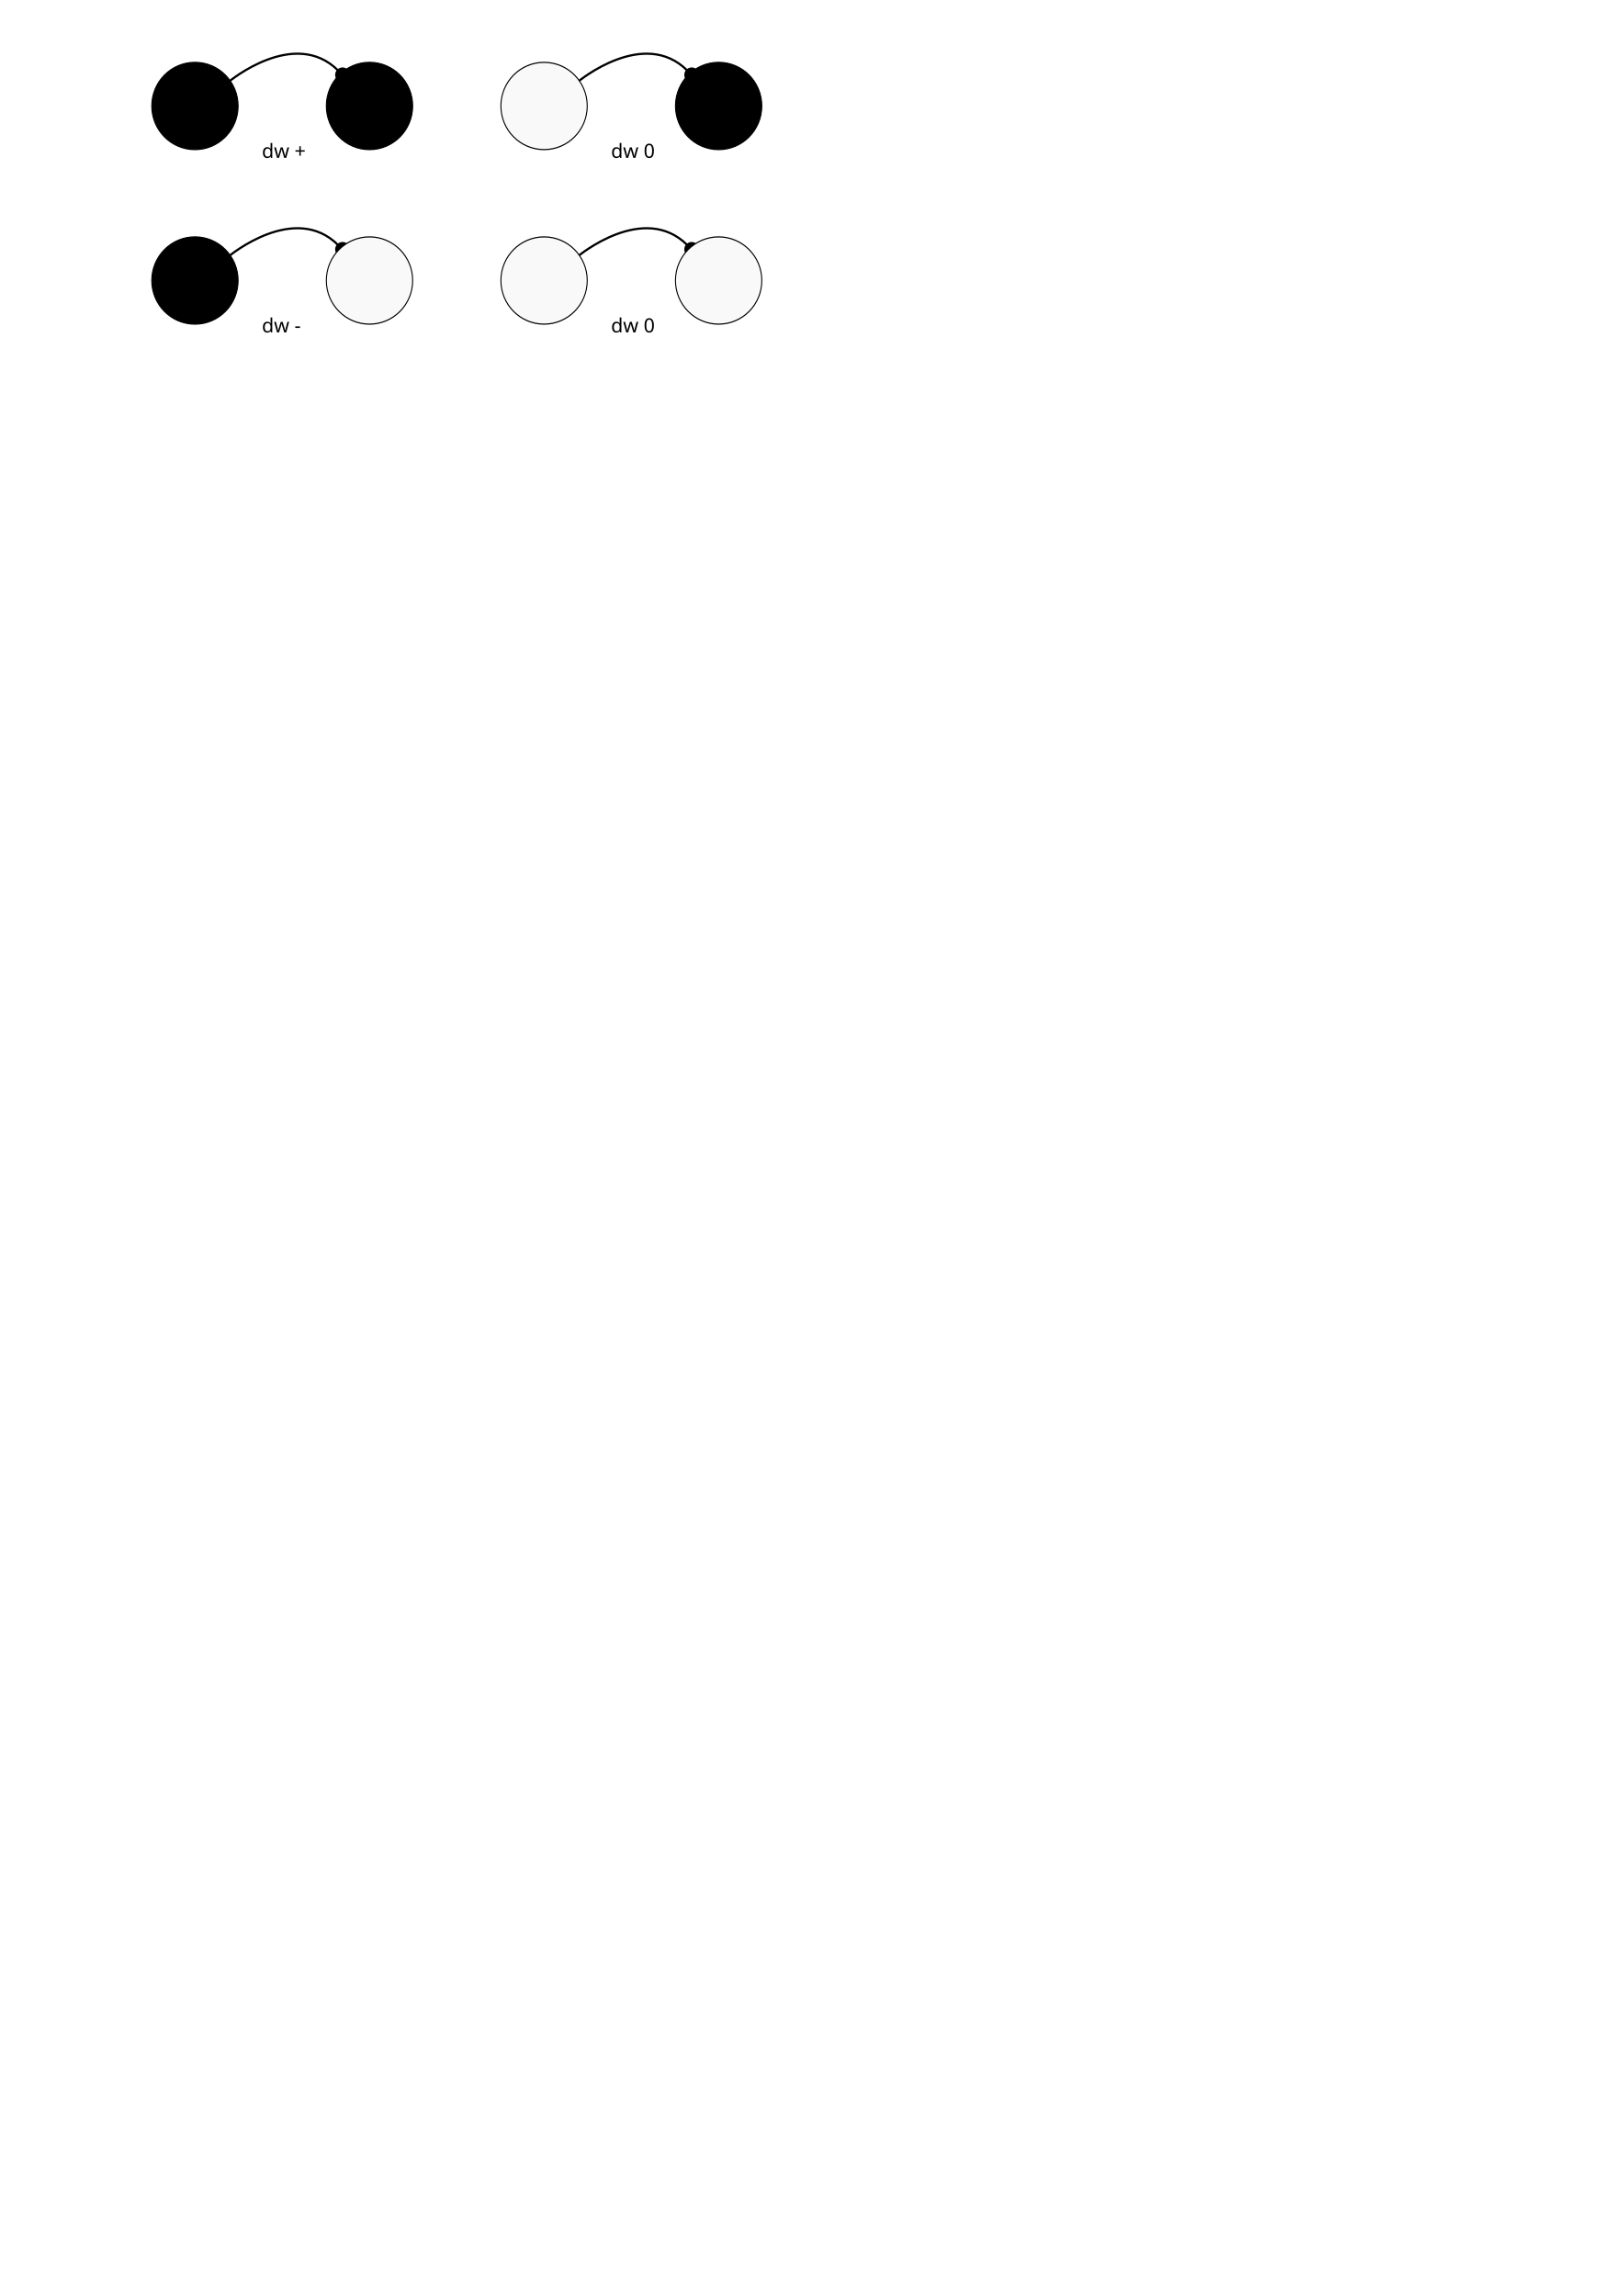
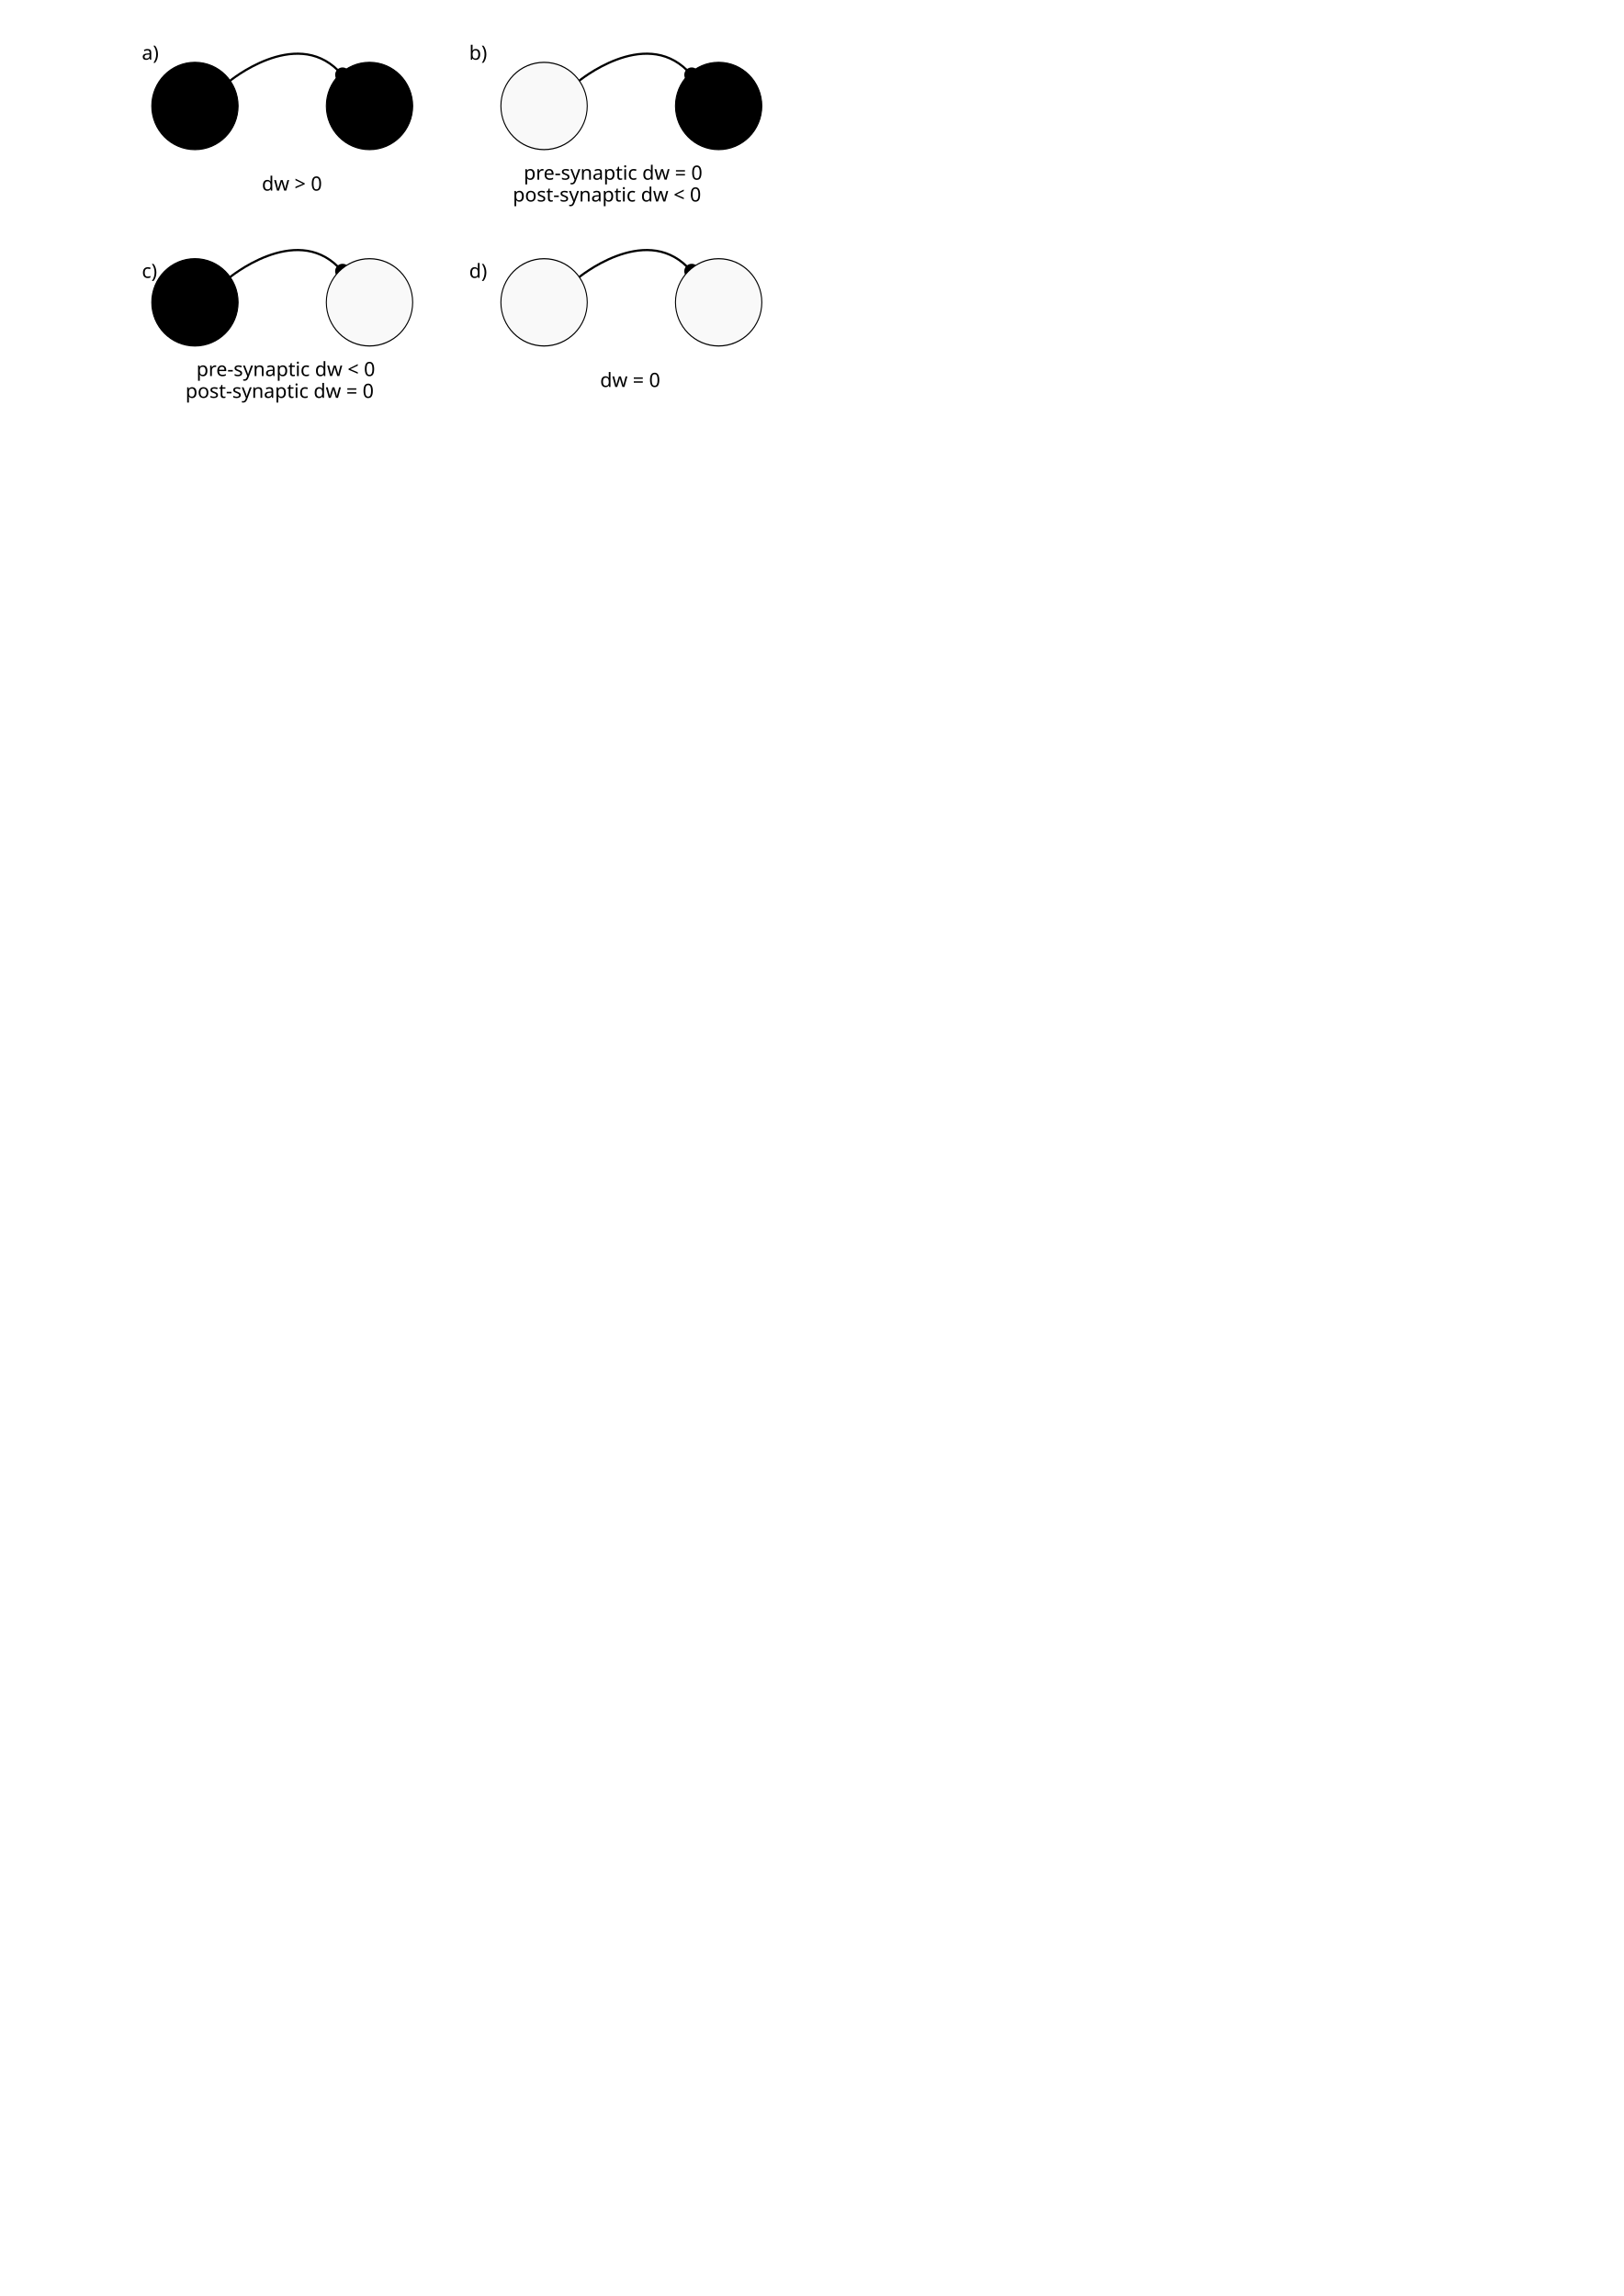
<svg xmlns="http://www.w3.org/2000/svg" width="744.094" height="1052.362" id="svg2" version="1.1">
  <defs id="defs4">
    <marker orient="auto" refY="0.0" refX="0.0" id="SemiCircleIn" style="overflow:visible">
      <path id="path4134" d="M -0.375,-0.046 C -0.375,2.714 1.865,4.954 4.625,4.954 L 4.625,-5.046 C 1.865,-5.046 -0.375,-2.806 -0.375,-0.046 z " style="fill-rule:evenodd;stroke:#000000;stroke-width:1.0pt" transform="scale(0.6)" />
    </marker>
  </defs>
  <g id="layer1">
    <path style="fill:none;stroke:#000000;stroke-width:1;stroke-linecap:butt;stroke-linejoin:miter;stroke-miterlimit:4;stroke-opacity:1;stroke-dasharray:none;marker-start:none;marker-end:url(#SemiCircleIn)" d="m 105,37.362 c 0,0 30,-25 50,-5" id="path3770" />
    <path style="fill:#000000;stroke:#000000;stroke-width:0.533;stroke-linecap:butt;stroke-linejoin:miter;stroke-miterlimit:4;stroke-dasharray:none;stroke-dashoffset:0" id="path2987" d="m 110,77.362 a 22.5,20 0 1 1 -45,0 22.5,20 0 1 1 45,0 z" transform="matrix(0.8793429,0,0,1,12.3884,-28.78935)" />
    <path transform="matrix(0.8793429,0,0,1,92.3884,-28.78935)" d="m 110,77.362 a 22.5,20 0 1 1 -45,0 22.5,20 0 1 1 45,0 z" id="path3768" style="fill:#000000;stroke:#000000;stroke-width:0.533;stroke-linecap:butt;stroke-linejoin:miter;stroke-miterlimit:4;stroke-dasharray:none;stroke-dashoffset:0" />
    <flowRoot xml:space="preserve" id="flowRoot4396" style="font-size:9px;font-style:normal;font-weight:normal;line-height:125%;letter-spacing:0px;word-spacing:0px;fill:#000000;fill-opacity:1;stroke:none;font-family:Sans">
      <flowRegion id="flowRegion4398">
        <rect id="rect4400" width="27.148" height="12.374" x="77.782" y="8.37" />
      </flowRegion>
      <flowPara id="flowPara4402">pre</flowPara>
    </flowRoot>
    <flowRoot transform="translate(87.21875,0.01644017)" xml:space="preserve" id="flowRoot4396-3" style="font-size:9px;font-style:normal;font-weight:normal;line-height:125%;letter-spacing:0px;word-spacing:0px;fill:#000000;fill-opacity:1;stroke:none;font-family:Sans">
      <flowRegion id="flowRegion4398-6">
        <rect id="rect4400-7" width="27.148" height="12.374" x="77.782" y="8.37" />
      </flowRegion>
      <flowPara id="flowPara4402-5">post</flowPara>
    </flowRoot>
-     <text xml:space="preserve" style="font-size:9px;font-style:normal;font-weight:normal;line-height:125%;letter-spacing:0px;word-spacing:0px;fill:#000000;fill-opacity:1;stroke:none;font-family:Sans" x="120" y="72.362" id="text4431">
-       <tspan id="tspan4433" x="120" y="72.362">dw + </tspan>
+     <text xml:space="preserve" style="font-size:9px;font-style:normal;font-weight:normal;line-height:125%;letter-spacing:0px;word-spacing:0px;fill:#000000;fill-opacity:1;stroke:none;font-family:Sans" x="120" y="87.362" id="text4431">
+       <tspan id="tspan4433" x="120" y="87.362">dw &gt; 0 </tspan>
    </text>
    <path id="path4454" d="m 265,37.362 c 0,0 30,-25 50,-5" style="fill:none;stroke:#000000;stroke-width:1;stroke-linecap:butt;stroke-linejoin:miter;stroke-miterlimit:4;stroke-opacity:1;stroke-dasharray:none;marker-start:none;marker-end:url(#SemiCircleIn)" />
    <path transform="matrix(0.8793429,0,0,1,172.3884,-28.78935)" d="m 110,77.362 a 22.5,20 0 1 1 -45,0 22.5,20 0 1 1 45,0 z" id="path4456" style="fill:#f9f9f9;stroke:#000000;stroke-width:0.533;stroke-linecap:butt;stroke-linejoin:miter;stroke-miterlimit:4;stroke-dasharray:none;stroke-dashoffset:0" />
    <path style="fill:#000000;stroke:#000000;stroke-width:0.533;stroke-linecap:butt;stroke-linejoin:miter;stroke-miterlimit:4;stroke-dasharray:none;stroke-dashoffset:0" id="path4458" d="m 110,77.362 a 22.5,20 0 1 1 -45,0 22.5,20 0 1 1 45,0 z" transform="matrix(0.8793429,0,0,1,252.3884,-28.78935)" />
    <flowRoot style="font-size:9px;font-style:normal;font-weight:normal;line-height:125%;letter-spacing:0px;word-spacing:0px;fill:#000000;fill-opacity:1;stroke:none;font-family:Sans" id="flowRoot4460" xml:space="preserve" transform="translate(160,0)">
      <flowRegion id="flowRegion4462">
        <rect y="8.37" x="77.782" height="12.374" width="27.148" id="rect4464" />
      </flowRegion>
      <flowPara id="flowPara4466">pre</flowPara>
    </flowRoot>
    <flowRoot style="font-size:9px;font-style:normal;font-weight:normal;line-height:125%;letter-spacing:0px;word-spacing:0px;fill:#000000;fill-opacity:1;stroke:none;font-family:Sans" id="flowRoot4468" xml:space="preserve" transform="translate(247.2188,0.01644017)">
      <flowRegion id="flowRegion4470">
        <rect y="8.37" x="77.782" height="12.374" width="27.148" id="rect4472" />
      </flowRegion>
      <flowPara id="flowPara4474">post</flowPara>
    </flowRoot>
-     <text id="text4476" y="72.362" x="280" style="font-size:9px;font-style:normal;font-weight:normal;line-height:125%;letter-spacing:0px;word-spacing:0px;fill:#000000;fill-opacity:1;stroke:none;font-family:Sans" xml:space="preserve">
-       <tspan y="72.362" x="280" id="tspan4478">dw 0 </tspan>
-     </text>
-     <path style="fill:none;stroke:#000000;stroke-width:1;stroke-linecap:butt;stroke-linejoin:miter;stroke-miterlimit:4;stroke-opacity:1;stroke-dasharray:none;marker-start:none;marker-end:url(#SemiCircleIn)" d="m 265,117.362 c 0,0 30,-25 50,-5" id="path4506" />
-     <path style="fill:#f9f9f9;stroke:#000000;stroke-width:0.533;stroke-linecap:butt;stroke-linejoin:miter;stroke-miterlimit:4;stroke-dasharray:none;stroke-dashoffset:0" id="path4508" d="m 110,77.362 a 22.5,20 0 1 1 -45,0 22.5,20 0 1 1 45,0 z" transform="matrix(0.8793429,0,0,1,172.3884,51.21065)" />
-     <path transform="matrix(0.8793429,0,0,1,252.3884,51.21065)" d="m 110,77.362 a 22.5,20 0 1 1 -45,0 22.5,20 0 1 1 45,0 z" id="path4510" style="fill:#f9f9f9;stroke:#000000;stroke-width:0.533;stroke-linecap:butt;stroke-linejoin:miter;stroke-miterlimit:4;stroke-dasharray:none;stroke-dashoffset:0" />
-     <flowRoot transform="translate(160,80)" xml:space="preserve" id="flowRoot4512" style="font-size:9px;font-style:normal;font-weight:normal;line-height:125%;letter-spacing:0px;word-spacing:0px;fill:#000000;fill-opacity:1;stroke:none;font-family:Sans">
+     <path style="fill:none;stroke:#000000;stroke-width:1;stroke-linecap:butt;stroke-linejoin:miter;stroke-miterlimit:4;stroke-opacity:1;stroke-dasharray:none;marker-start:none;marker-end:url(#SemiCircleIn)" d="m 265,127.362 c 0,0 30,-25 50,-5" id="path4506" />
+     <path style="fill:#f9f9f9;stroke:#000000;stroke-width:0.533;stroke-linecap:butt;stroke-linejoin:miter;stroke-miterlimit:4;stroke-dasharray:none;stroke-dashoffset:0" id="path4508" d="m 110,77.362 a 22.5,20 0 1 1 -45,0 22.5,20 0 1 1 45,0 z" transform="matrix(0.8793429,0,0,1,172.3884,61.21065)" />
+     <path transform="matrix(0.8793429,0,0,1,252.3884,61.21065)" d="m 110,77.362 a 22.5,20 0 1 1 -45,0 22.5,20 0 1 1 45,0 z" id="path4510" style="fill:#f9f9f9;stroke:#000000;stroke-width:0.533;stroke-linecap:butt;stroke-linejoin:miter;stroke-miterlimit:4;stroke-dasharray:none;stroke-dashoffset:0" />
+     <flowRoot transform="translate(160,90)" xml:space="preserve" id="flowRoot4512" style="font-size:9px;font-style:normal;font-weight:normal;line-height:125%;letter-spacing:0px;word-spacing:0px;fill:#000000;fill-opacity:1;stroke:none;font-family:Sans">
      <flowRegion id="flowRegion4514">
        <rect id="rect4516" width="27.148" height="12.374" x="77.782" y="8.37" />
      </flowRegion>
      <flowPara id="flowPara4518">pre</flowPara>
    </flowRoot>
-     <flowRoot transform="translate(247.2188,80.01644)" xml:space="preserve" id="flowRoot4520" style="font-size:9px;font-style:normal;font-weight:normal;line-height:125%;letter-spacing:0px;word-spacing:0px;fill:#000000;fill-opacity:1;stroke:none;font-family:Sans">
+     <flowRoot transform="translate(247.2188,90.01644)" xml:space="preserve" id="flowRoot4520" style="font-size:9px;font-style:normal;font-weight:normal;line-height:125%;letter-spacing:0px;word-spacing:0px;fill:#000000;fill-opacity:1;stroke:none;font-family:Sans">
      <flowRegion id="flowRegion4522">
        <rect id="rect4524" width="27.148" height="12.374" x="77.782" y="8.37" />
      </flowRegion>
      <flowPara id="flowPara4526">post</flowPara>
    </flowRoot>
-     <text xml:space="preserve" style="font-size:9px;font-style:normal;font-weight:normal;line-height:125%;letter-spacing:0px;word-spacing:0px;fill:#000000;fill-opacity:1;stroke:none;font-family:Sans" x="280" y="152.362" id="text4528">
-       <tspan x="280" y="152.362" id="tspan4596">dw 0 </tspan>
+     <text xml:space="preserve" style="font-size:9px;font-style:normal;font-weight:normal;line-height:125%;letter-spacing:0px;word-spacing:0px;fill:#000000;fill-opacity:1;stroke:none;font-family:Sans" x="275" y="177.362" id="text4528">
+       <tspan x="275" y="177.362" id="tspan4596">dw = 0 </tspan>
    </text>
-     <path id="path4532" d="m 105,117.362 c 0,0 30,-25 50,-5" style="fill:none;stroke:#000000;stroke-width:1;stroke-linecap:butt;stroke-linejoin:miter;stroke-miterlimit:4;stroke-opacity:1;stroke-dasharray:none;marker-start:none;marker-end:url(#SemiCircleIn)" />
-     <path transform="matrix(0.8793429,0,0,1,12.3884,51.21065)" d="m 110,77.362 a 22.5,20 0 1 1 -45,0 22.5,20 0 1 1 45,0 z" id="path4534" style="fill:#000000;stroke:#000000;stroke-width:0.533;stroke-linecap:butt;stroke-linejoin:miter;stroke-miterlimit:4;stroke-dasharray:none;stroke-dashoffset:0" />
-     <path style="fill:#f9f9f9;stroke:#000000;stroke-width:0.533;stroke-linecap:butt;stroke-linejoin:miter;stroke-miterlimit:4;stroke-dasharray:none;stroke-dashoffset:0" id="path4536" d="m 110,77.362 a 22.5,20 0 1 1 -45,0 22.5,20 0 1 1 45,0 z" transform="matrix(0.8793429,0,0,1,92.3884,51.21065)" />
-     <flowRoot style="font-size:9px;font-style:normal;font-weight:normal;line-height:125%;letter-spacing:0px;word-spacing:0px;fill:#000000;fill-opacity:1;stroke:none;font-family:Sans" id="flowRoot4538" xml:space="preserve" transform="translate(0,80)">
+     <path id="path4532" d="m 105,127.362 c 0,0 30,-25 50,-5" style="fill:none;stroke:#000000;stroke-width:1;stroke-linecap:butt;stroke-linejoin:miter;stroke-miterlimit:4;stroke-opacity:1;stroke-dasharray:none;marker-start:none;marker-end:url(#SemiCircleIn)" />
+     <path transform="matrix(0.8793429,0,0,1,12.3884,61.21065)" d="m 110,77.362 a 22.5,20 0 1 1 -45,0 22.5,20 0 1 1 45,0 z" id="path4534" style="fill:#000000;stroke:#000000;stroke-width:0.533;stroke-linecap:butt;stroke-linejoin:miter;stroke-miterlimit:4;stroke-dasharray:none;stroke-dashoffset:0" />
+     <path style="fill:#f9f9f9;stroke:#000000;stroke-width:0.533;stroke-linecap:butt;stroke-linejoin:miter;stroke-miterlimit:4;stroke-dasharray:none;stroke-dashoffset:0" id="path4536" d="m 110,77.362 a 22.5,20 0 1 1 -45,0 22.5,20 0 1 1 45,0 z" transform="matrix(0.8793429,0,0,1,92.3884,61.21065)" />
+     <flowRoot style="font-size:9px;font-style:normal;font-weight:normal;line-height:125%;letter-spacing:0px;word-spacing:0px;fill:#000000;fill-opacity:1;stroke:none;font-family:Sans" id="flowRoot4538" xml:space="preserve" transform="translate(0,90)">
      <flowRegion id="flowRegion4540">
        <rect y="8.37" x="77.782" height="12.374" width="27.148" id="rect4542" />
      </flowRegion>
      <flowPara id="flowPara4544">pre</flowPara>
    </flowRoot>
-     <flowRoot style="font-size:9px;font-style:normal;font-weight:normal;line-height:125%;letter-spacing:0px;word-spacing:0px;fill:#000000;fill-opacity:1;stroke:none;font-family:Sans" id="flowRoot4546" xml:space="preserve" transform="translate(87.21875,80.01644)">
+     <flowRoot style="font-size:9px;font-style:normal;font-weight:normal;line-height:125%;letter-spacing:0px;word-spacing:0px;fill:#000000;fill-opacity:1;stroke:none;font-family:Sans" id="flowRoot4546" xml:space="preserve" transform="translate(87.21875,90.01644)">
      <flowRegion id="flowRegion4548">
        <rect y="8.37" x="77.782" height="12.374" width="27.148" id="rect4550" />
      </flowRegion>
      <flowPara id="flowPara4552">post</flowPara>
    </flowRoot>
-     <text id="text4554" y="152.362" x="120" style="font-size:9px;font-style:normal;font-weight:normal;line-height:125%;letter-spacing:0px;word-spacing:0px;fill:#000000;fill-opacity:1;stroke:none;font-family:Sans" xml:space="preserve">
-       <tspan y="152.362" x="120" id="tspan4556">dw - </tspan>
+     <text xml:space="preserve" style="font-size:9px;font-style:normal;font-weight:normal;line-height:125%;letter-spacing:0px;word-spacing:0px;fill:#000000;fill-opacity:1;stroke:none;font-family:Sans" x="253.043" y="77.06" id="text3049">
+       <tspan id="tspan3051" x="253.043" y="77.06" />
+     </text>
+     <text xml:space="preserve" style="font-size:9px;font-style:normal;font-weight:normal;line-height:125%;letter-spacing:0px;word-spacing:0px;fill:#000000;fill-opacity:1;stroke:none;font-family:Sans" x="240" y="82.362" id="text3053">
+       <tspan id="tspan3055" x="240" y="82.362">pre-synaptic dw = 0</tspan>
+     </text>
+     <text xml:space="preserve" style="font-size:9px;font-style:normal;font-weight:normal;line-height:125%;letter-spacing:0px;word-spacing:0px;fill:#000000;fill-opacity:1;stroke:none;font-family:Sans" x="235" y="92.362" id="text3057">
+       <tspan id="tspan3059" x="235" y="92.362">post-synaptic dw &lt; 0</tspan>
+     </text>
+     <flowRoot xml:space="preserve" id="flowRoot3061" style="fill:black;stroke:none;stroke-opacity:1;stroke-width:1px;stroke-linejoin:miter;stroke-linecap:butt;fill-opacity:1;font-family:Sans;font-style:normal;font-weight:normal;font-size:9px;line-height:125%;letter-spacing:0px;word-spacing:0px">
+       <flowRegion id="flowRegion3063">
+         <rect id="rect3065" width="317.946" height="88.136" x="47.982" y="90.697" />
+       </flowRegion>
+       <flowPara id="flowPara3067" />
+     </flowRoot>
+     <text xml:space="preserve" style="font-size:9px;font-style:normal;font-weight:normal;line-height:125%;letter-spacing:0px;word-spacing:0px;fill:#000000;fill-opacity:1;stroke:none;font-family:Sans" x="90" y="172.362" id="text3053-3">
+       <tspan id="tspan3055-6" x="90" y="172.362">pre-synaptic dw &lt; 0</tspan>
+     </text>
+     <text xml:space="preserve" style="font-size:9px;font-style:normal;font-weight:normal;line-height:125%;letter-spacing:0px;word-spacing:0px;fill:#000000;fill-opacity:1;stroke:none;font-family:Sans" x="85" y="182.362" id="text3057-7">
+       <tspan id="tspan3059-5" x="85" y="182.362">post-synaptic dw = 0</tspan>
+     </text>
+     <text xml:space="preserve" style="font-size:9px;font-style:normal;font-weight:normal;line-height:125%;letter-spacing:0px;word-spacing:0px;fill:#000000;fill-opacity:1;stroke:none;font-family:Sans" x="65" y="27.362" id="text3115">
+       <tspan id="tspan3117" x="65" y="27.362">a)</tspan>
+     </text>
+     <text id="text3119" y="27.362" x="215" style="font-size:9px;font-style:normal;font-weight:normal;line-height:125%;letter-spacing:0px;word-spacing:0px;fill:#000000;fill-opacity:1;stroke:none;font-family:Sans" xml:space="preserve">
+       <tspan y="27.362" x="215" id="tspan3121">b)</tspan>
+     </text>
+     <text xml:space="preserve" style="font-size:9px;font-style:normal;font-weight:normal;line-height:125%;letter-spacing:0px;word-spacing:0px;fill:#000000;fill-opacity:1;stroke:none;font-family:Sans" x="215" y="127.362" id="text3127">
+       <tspan id="tspan3129" x="215" y="127.362">d)</tspan>
+     </text>
+     <text id="text3131" y="127.362" x="65" style="font-size:9px;font-style:normal;font-weight:normal;line-height:125%;letter-spacing:0px;word-spacing:0px;fill:#000000;fill-opacity:1;stroke:none;font-family:Sans" xml:space="preserve">
+       <tspan y="127.362" x="65" id="tspan3133">c)</tspan>
    </text>
  </g>
</svg>
